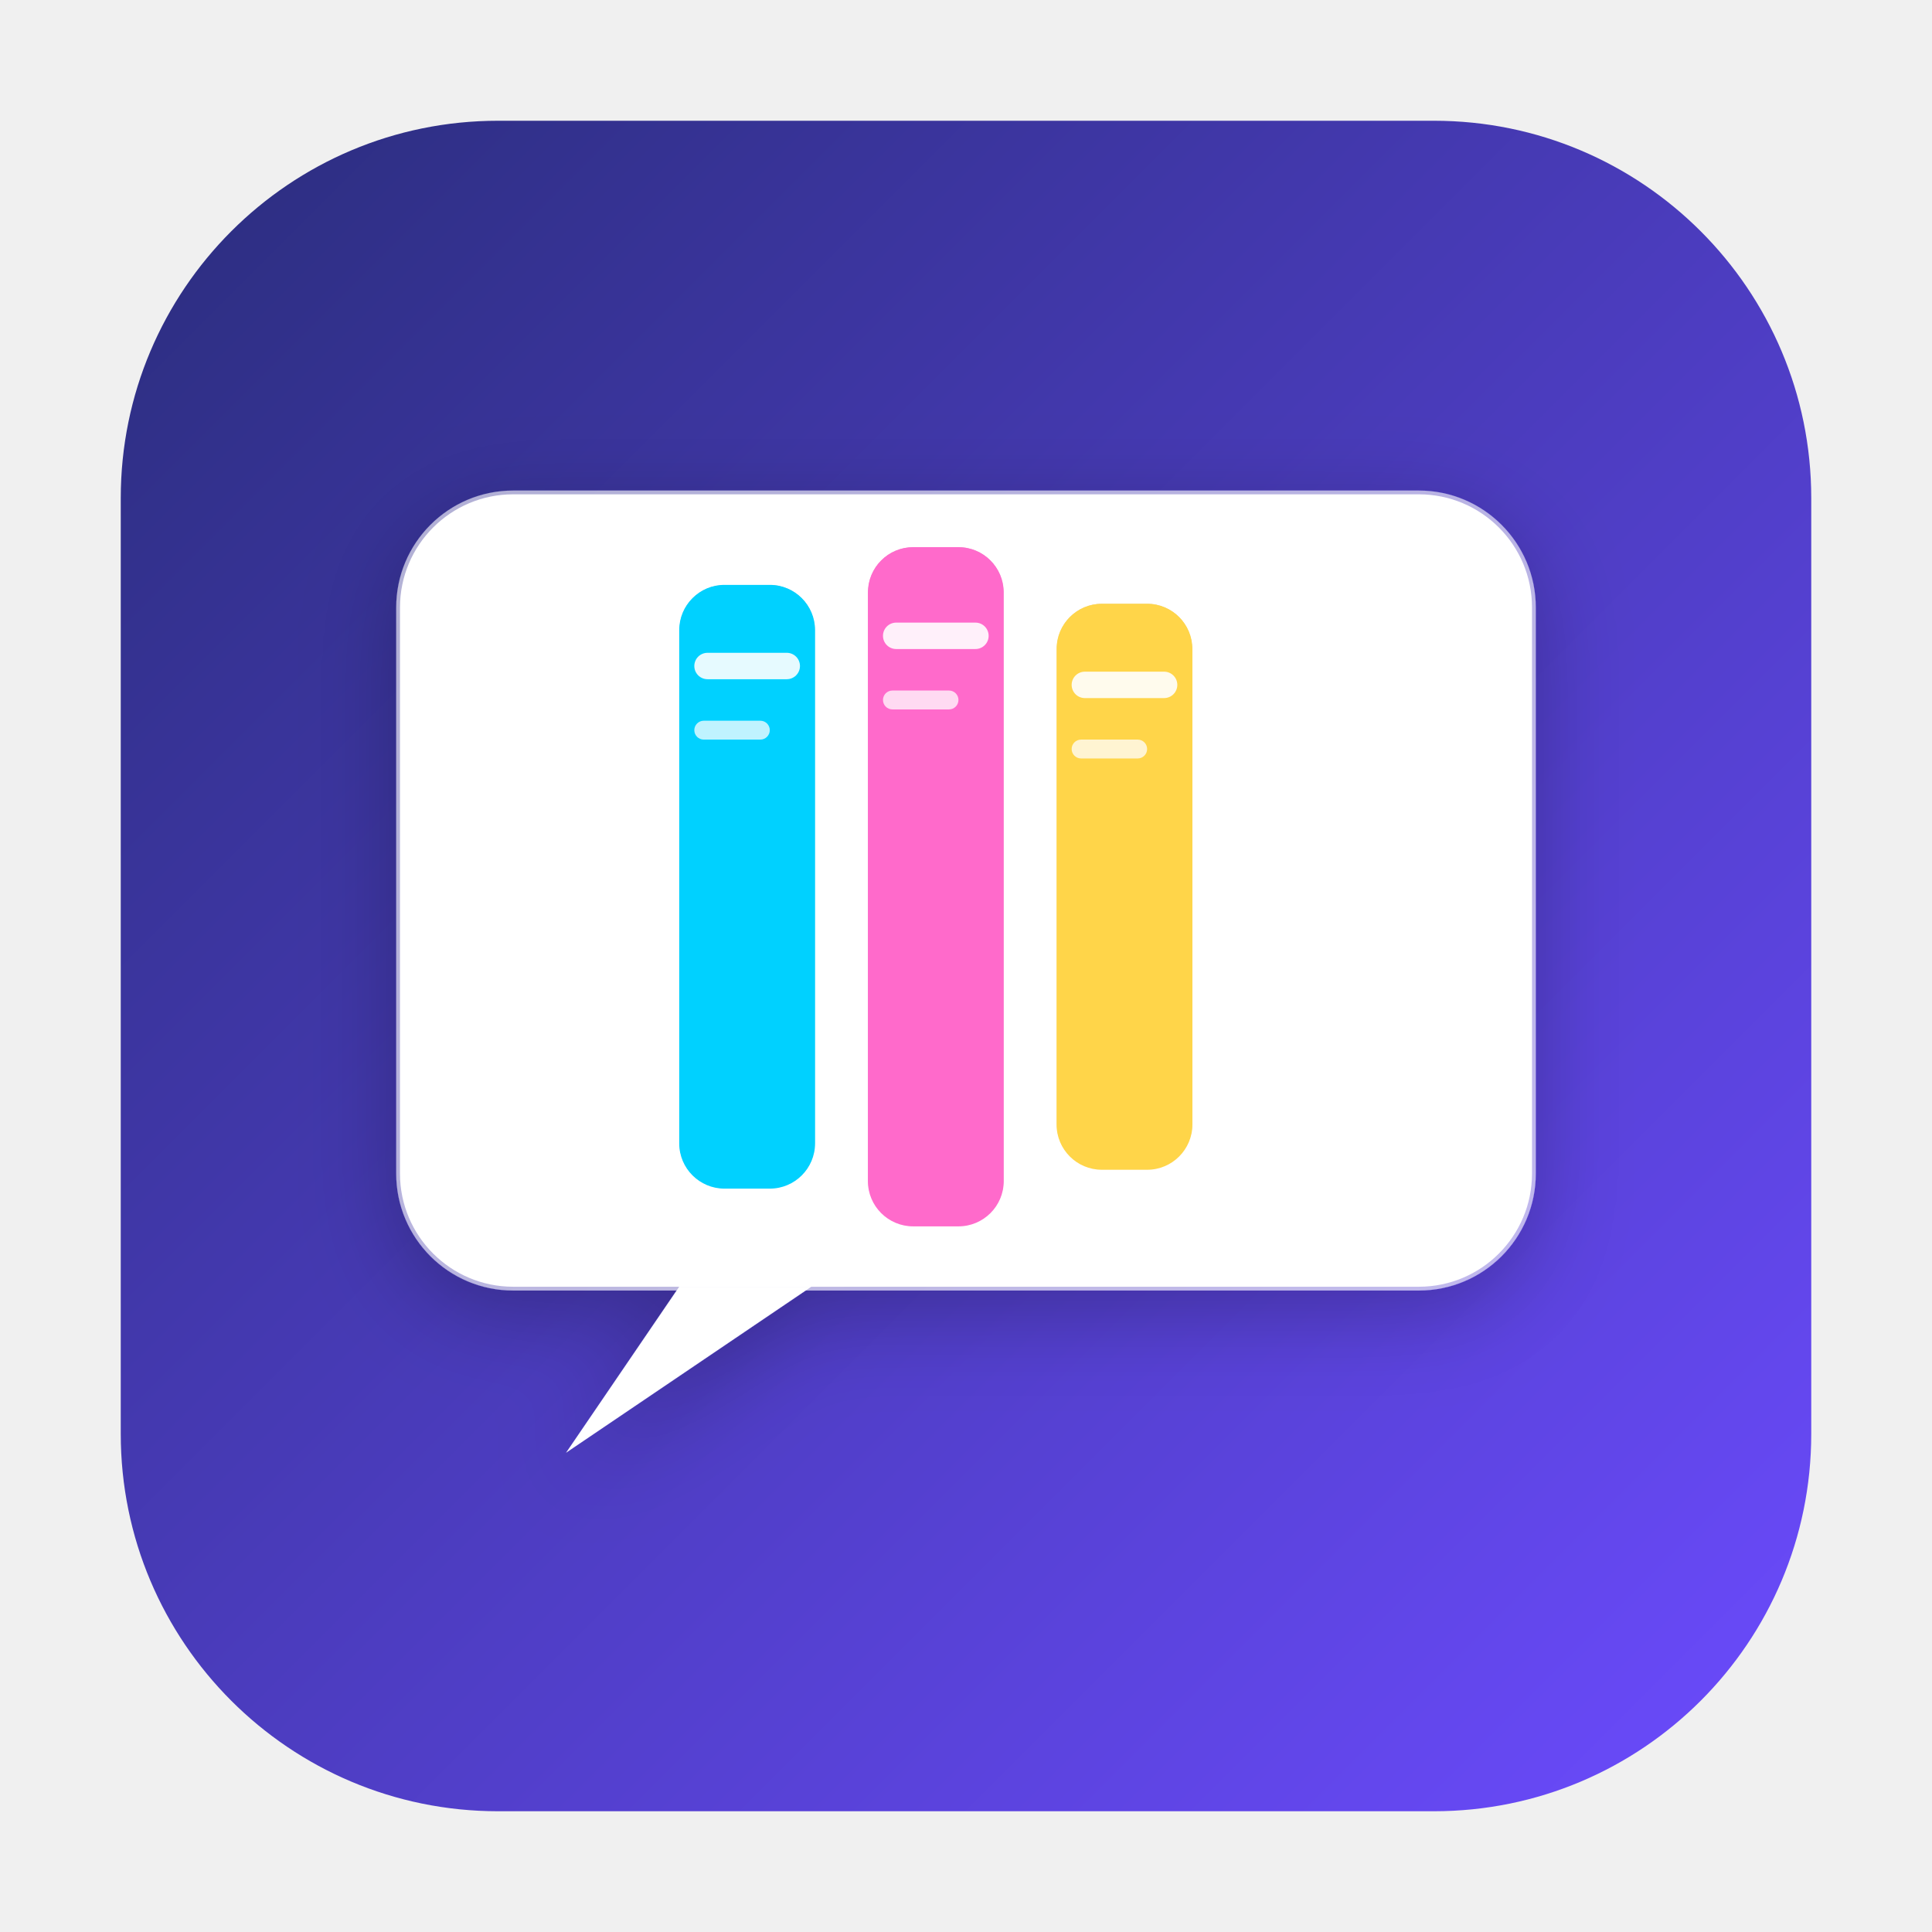
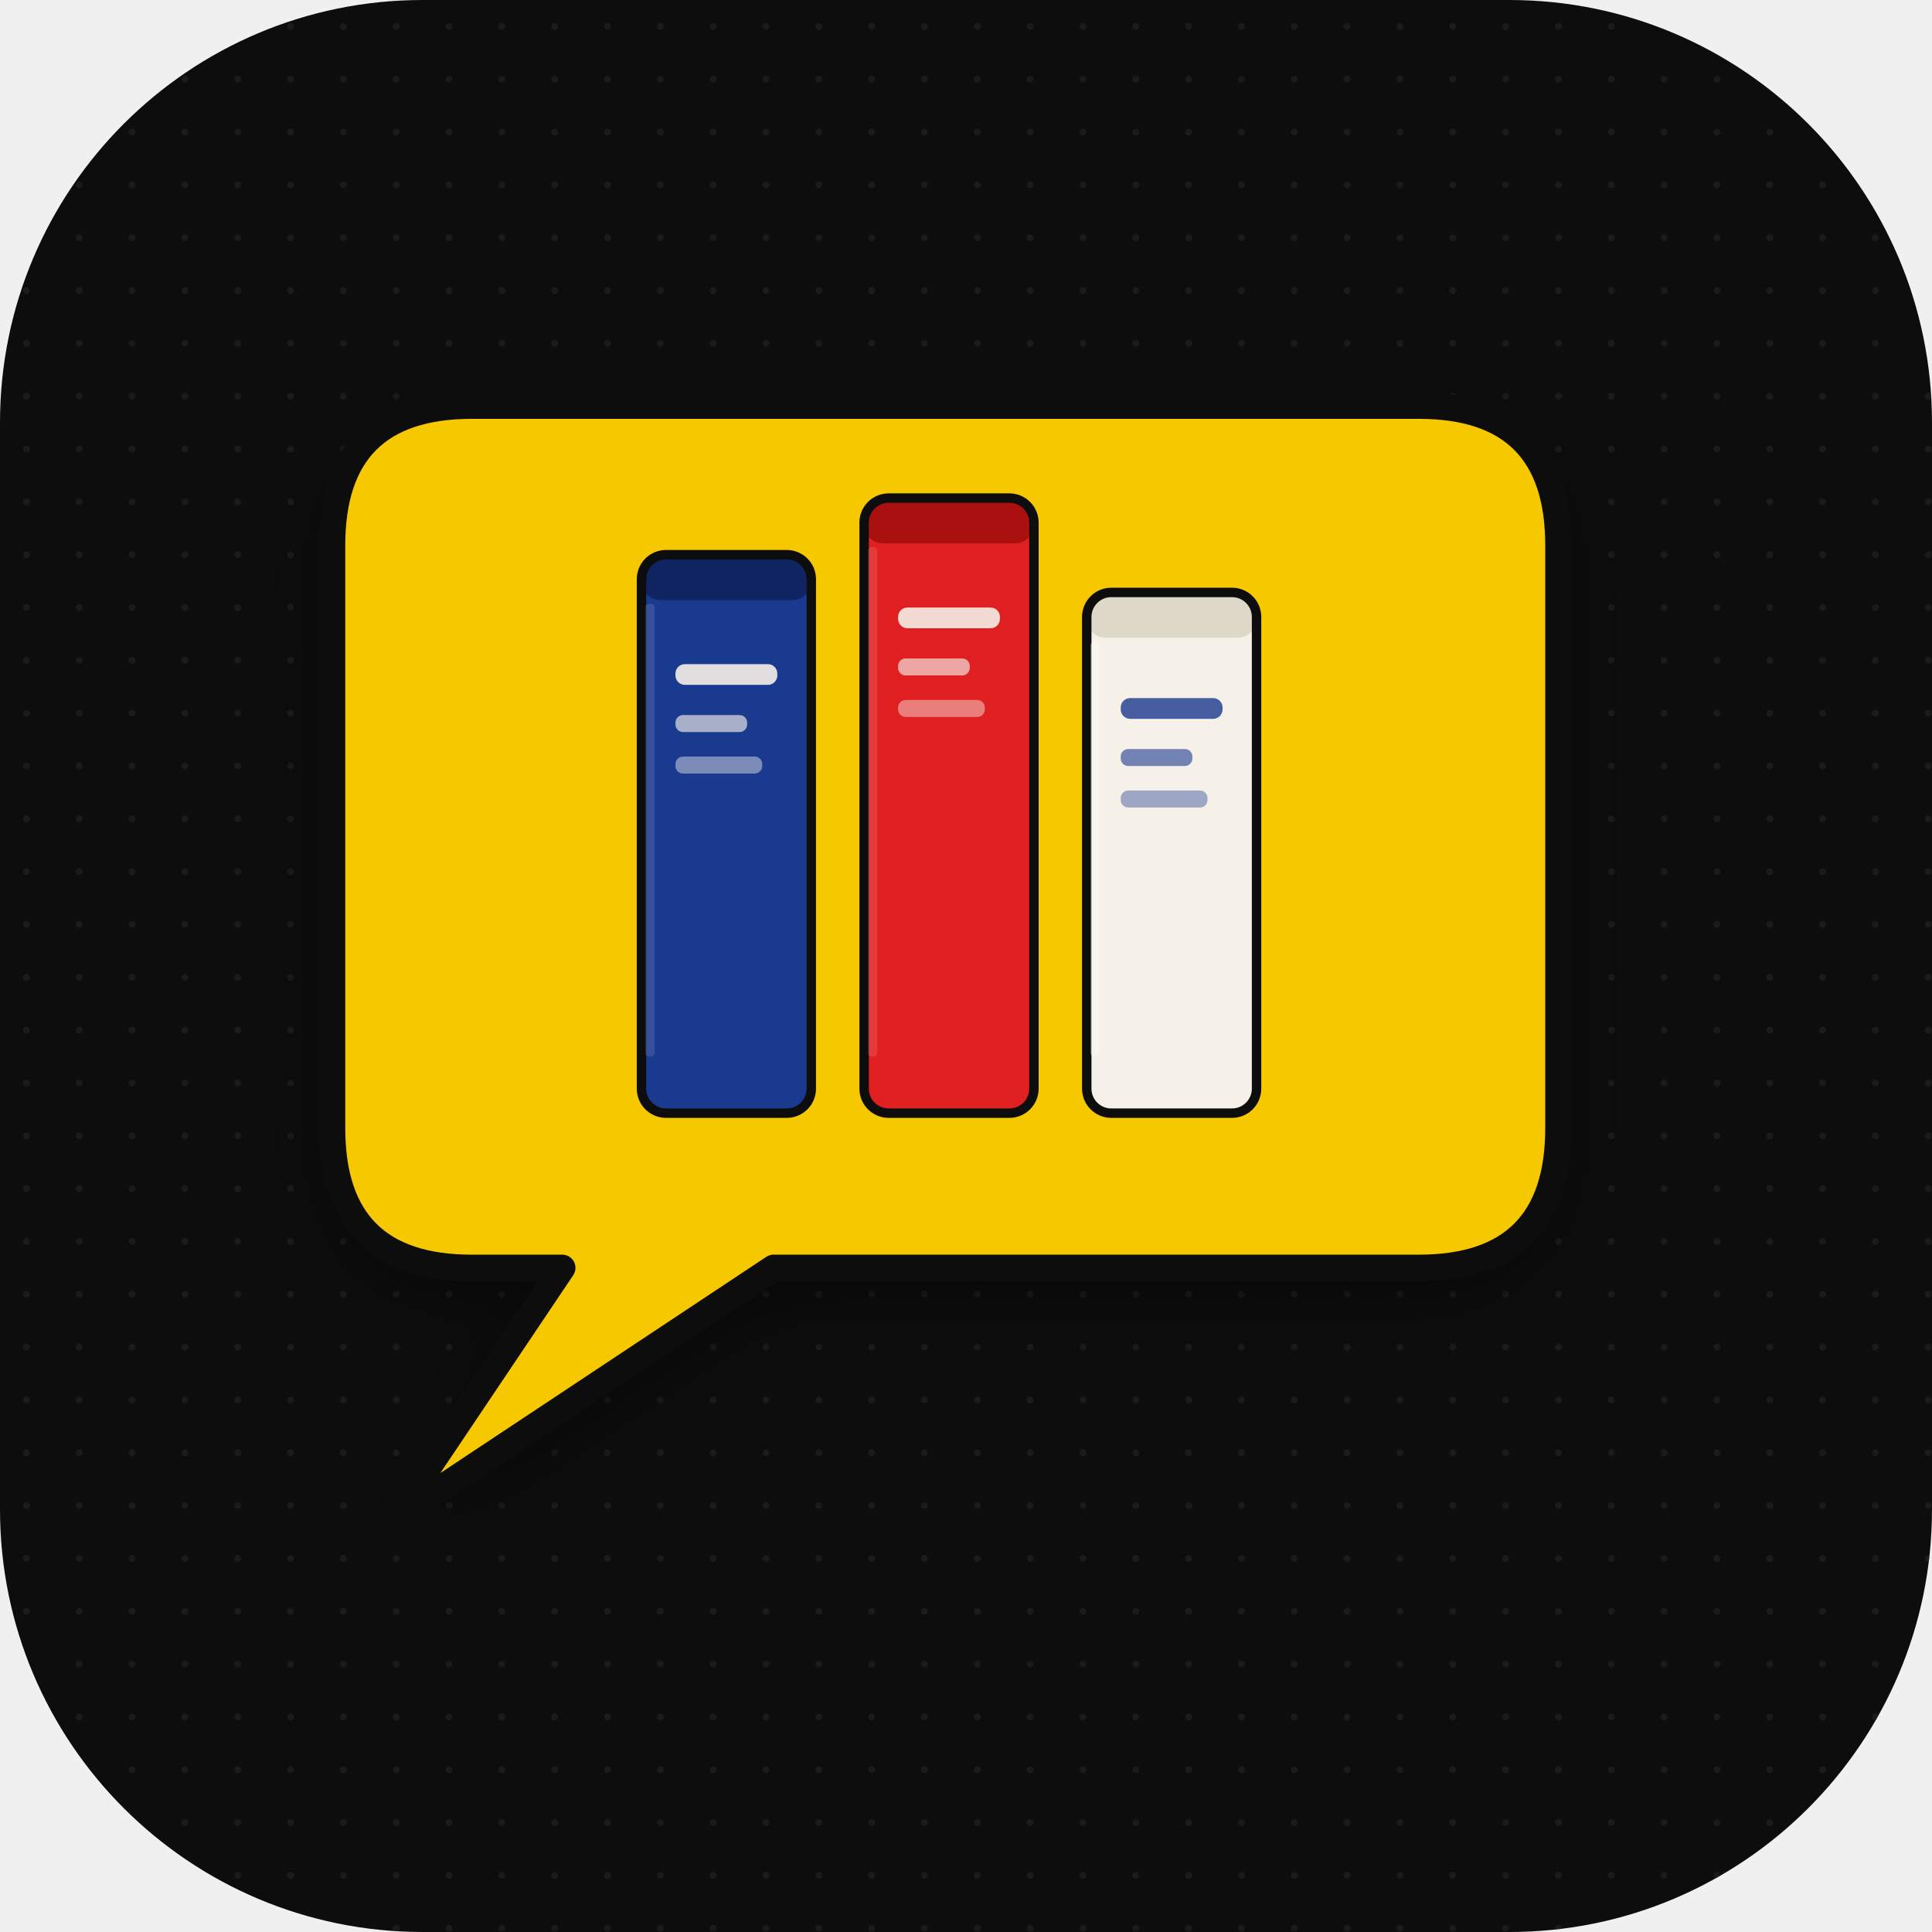
<svg xmlns="http://www.w3.org/2000/svg" width="1024" height="1024" viewBox="0 0 1024 1024">
  <defs>
-     <linearGradient id="bggrad" x1="0" y1="0" x2="1" y2="1">
-       <stop offset="0%" stop-color="#2A2D7C" />
-       <stop offset="100%" stop-color="#6C4BFF" />
-     </linearGradient>
-     <filter id="shadow" x="-20%" y="-20%" width="140%" height="140%">
-       <feDropShadow dx="0" dy="12" stdDeviation="24" flood-opacity="0.25" flood-color="#000000" />
-     </filter>
-     <filter id="innerSoft" x="-20%" y="-20%" width="140%" height="140%">
-       <feGaussianBlur in="SourceAlpha" stdDeviation="2" result="blur" />
-       <feOffset dx="0" dy="2" />
-       <feComposite in2="SourceAlpha" operator="arithmetic" k2="-1" k3="1" result="innerShadow" />
-       <feColorMatrix type="matrix" values="0 0 0 0 0 0 0 0 0 0 0 0 0 0 0 0 0 0 0.35 0" in="innerShadow" />
-       <feComposite in="SourceGraphic" operator="over" />
+     <pattern id="halftone" x="0" y="0" width="28" height="28" patternUnits="userSpaceOnUse">
+       <circle cx="14" cy="14" r="1.8" fill="#2A2520" opacity="0.55" />
+     </pattern>
+     <filter id="shadow">
+       <feDropShadow dx="0" dy="12" stdDeviation="22" flood-color="#000000" flood-opacity="0.5" />
    </filter>
  </defs>
-   <rect x="64" y="64" width="896" height="896" rx="200" fill="url(#bggrad)" />
-   <g filter="url(#shadow)">
-     <g>
-       <rect x="212" y="262" width="600" height="420" rx="60" fill="#FFFFFF" />
-       <path d="M 360 682 L 300 770 L 430 682 Z" fill="#FFFFFF" />
-       <rect x="212" y="262" width="600" height="420" rx="60" fill="none" stroke="#FFFFFF" opacity="0.6" stroke-width="4" />
-     </g>
-   </g>
-   <g filter="url(#innerSoft)">
-     <rect x="360" y="310" width="72" height="320" rx="24" fill="#00D1FF" />
-     <rect x="368" y="346" width="56" height="14" rx="7" fill="#FFFFFF" opacity="0.9" />
-     <rect x="368" y="382" width="40" height="10" rx="5" fill="#FFFFFF" opacity="0.75" />
-     <rect x="460" y="290" width="72" height="360" rx="24" fill="#FF6BCB" />
-     <rect x="468" y="330" width="56" height="14" rx="7" fill="#FFFFFF" opacity="0.9" />
-     <rect x="468" y="366" width="40" height="10" rx="5" fill="#FFFFFF" opacity="0.75" />
-     <rect x="560" y="320" width="72" height="300" rx="24" fill="#FFD54A" />
-     <rect x="568" y="356" width="56" height="14" rx="7" fill="#FFFFFF" opacity="0.9" />
-     <rect x="568" y="392" width="40" height="10" rx="5" fill="#FFFFFF" opacity="0.75" />
-   </g>
+   <rect width="1024" height="1024" rx="224" fill="#0D0D0D" />
+   <rect width="1024" height="1024" rx="224" fill="url(#halftone)" />
+   <path d="     M 250 215     L 752 215     Q 826 215 826 289     L 826 598     Q 826 672 752 672     L 410 672     L 208 806     L 298 672     L 250 672     Q 176 672 176 598     L 176 289     Q 176 215 250 215     Z   " fill="#F5C800" filter="url(#shadow)" />
+   <path d="     M 250 215     L 752 215     Q 826 215 826 289     L 826 598     Q 826 672 752 672     L 410 672     L 208 806     L 298 672     L 250 672     Q 176 672 176 598     L 176 289     Q 176 215 250 215     Z   " fill="none" stroke="#E8B400" stroke-width="5" opacity="0.45" />
+   <path d="     M 250 215     L 752 215     Q 826 215 826 289     L 826 598     Q 826 672 752 672     L 410 672     L 208 806     L 298 672     L 250 672     Q 176 672 176 598     L 176 289     Q 176 215 250 215     Z   " fill="none" stroke="#0D0D0D" stroke-width="14" stroke-linejoin="round" />
+   <rect x="340" y="294" width="90" height="296" rx="13" fill="#1A3A8F" />
+   <rect x="340" y="294" width="90" height="24" rx="10" fill="#0F2460" />
+   <rect x="340" y="294" width="90" height="296" rx="13" fill="none" stroke="#0D0D0D" stroke-width="5" />
+   <rect x="358" y="352" width="54" height="11" rx="5" fill="#F5F0E8" opacity="0.90" />
+   <rect x="358" y="379" width="38" height="9" rx="4" fill="#F5F0E8" opacity="0.65" />
+   <rect x="358" y="401" width="46" height="9" rx="4" fill="#F5F0E8" opacity="0.45" />
+   <rect x="342" y="320" width="5" height="240" rx="2" fill="#FFFFFF" opacity="0.12" />
+   <rect x="458" y="264" width="90" height="326" rx="13" fill="#E02020" />
+   <rect x="458" y="264" width="90" height="24" rx="10" fill="#AA1010" />
+   <rect x="458" y="264" width="90" height="326" rx="13" fill="none" stroke="#0D0D0D" stroke-width="5" />
+   <rect x="476" y="322" width="54" height="11" rx="5" fill="#F5F0E8" opacity="0.90" />
+   <rect x="476" y="349" width="38" height="9" rx="4" fill="#F5F0E8" opacity="0.65" />
+   <rect x="476" y="371" width="46" height="9" rx="4" fill="#F5F0E8" opacity="0.45" />
+   <rect x="460" y="290" width="5" height="270" rx="2" fill="#FFFFFF" opacity="0.12" />
+   <rect x="576" y="314" width="90" height="276" rx="13" fill="#F5F0E8" />
+   <rect x="576" y="314" width="90" height="24" rx="10" fill="#DDD8C8" />
+   <rect x="576" y="314" width="90" height="276" rx="13" fill="none" stroke="#0D0D0D" stroke-width="5" />
+   <rect x="594" y="370" width="54" height="11" rx="5" fill="#1A3A8F" opacity="0.80" />
+   <rect x="594" y="397" width="38" height="9" rx="4" fill="#1A3A8F" opacity="0.60" />
+   <rect x="594" y="419" width="46" height="9" rx="4" fill="#1A3A8F" opacity="0.40" />
+   <rect x="578" y="340" width="5" height="220" rx="2" fill="#FFFFFF" opacity="0.35" />
</svg>
